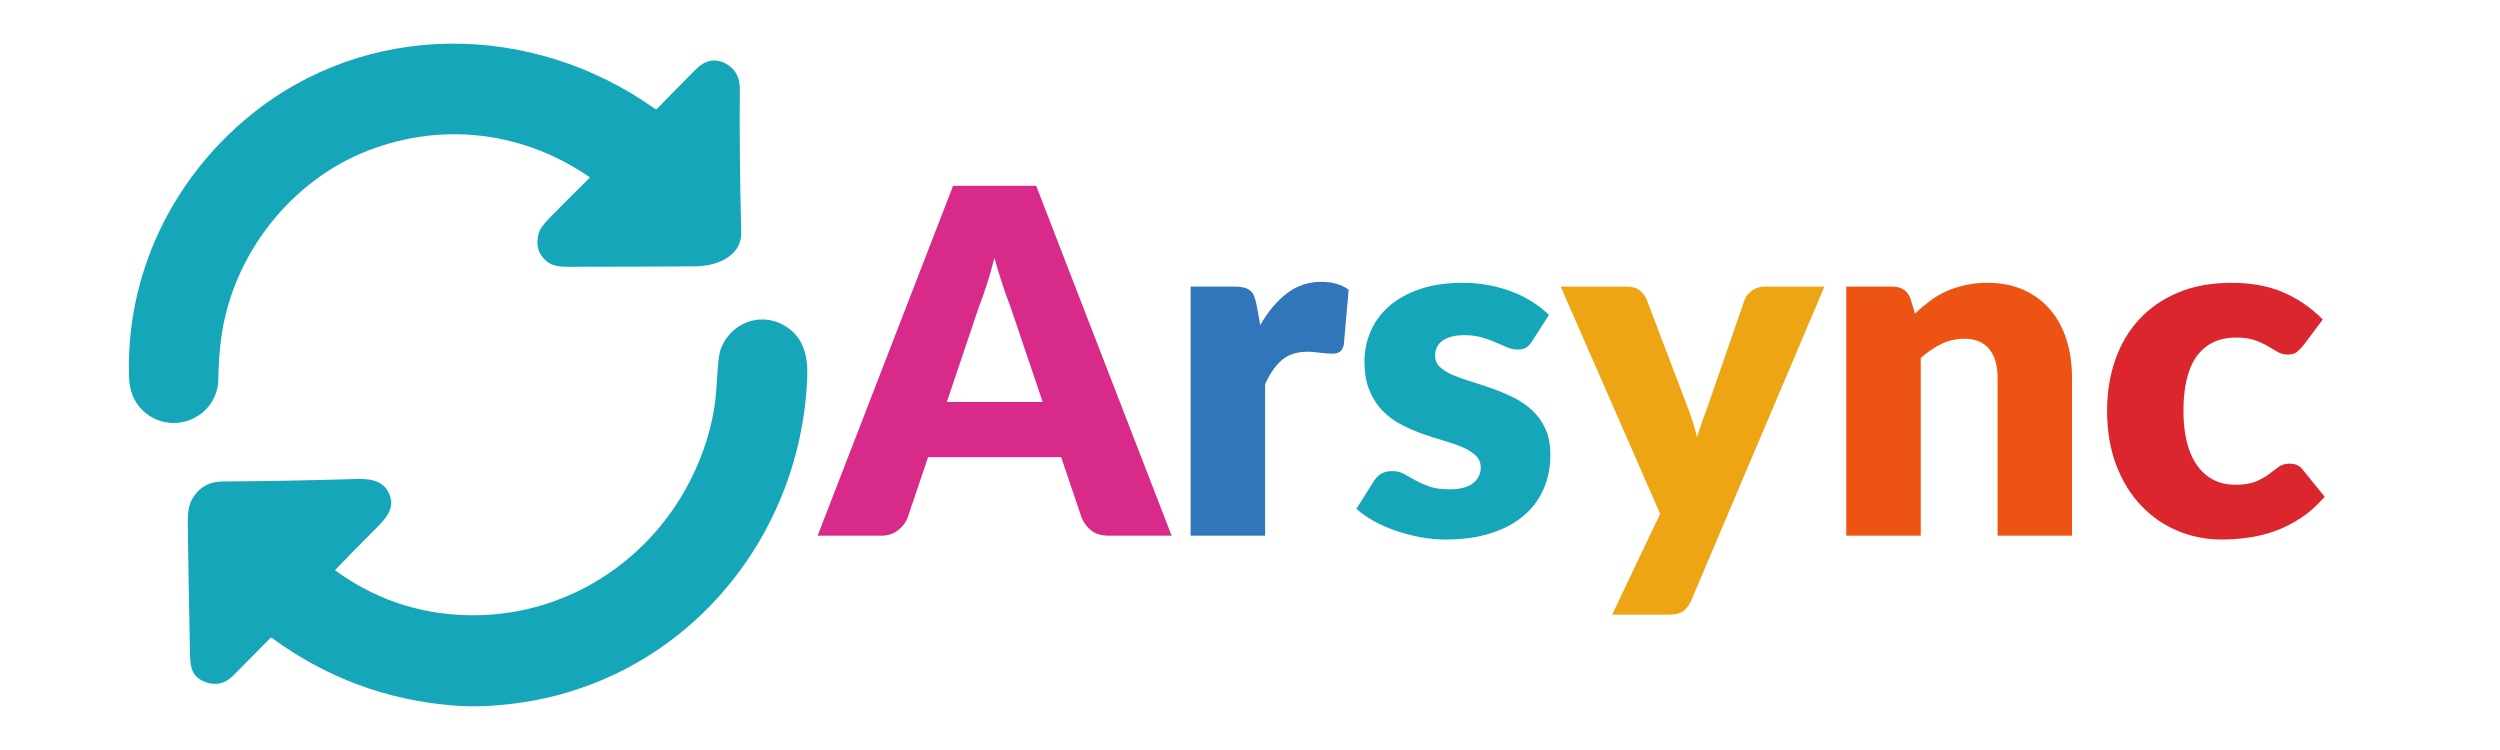
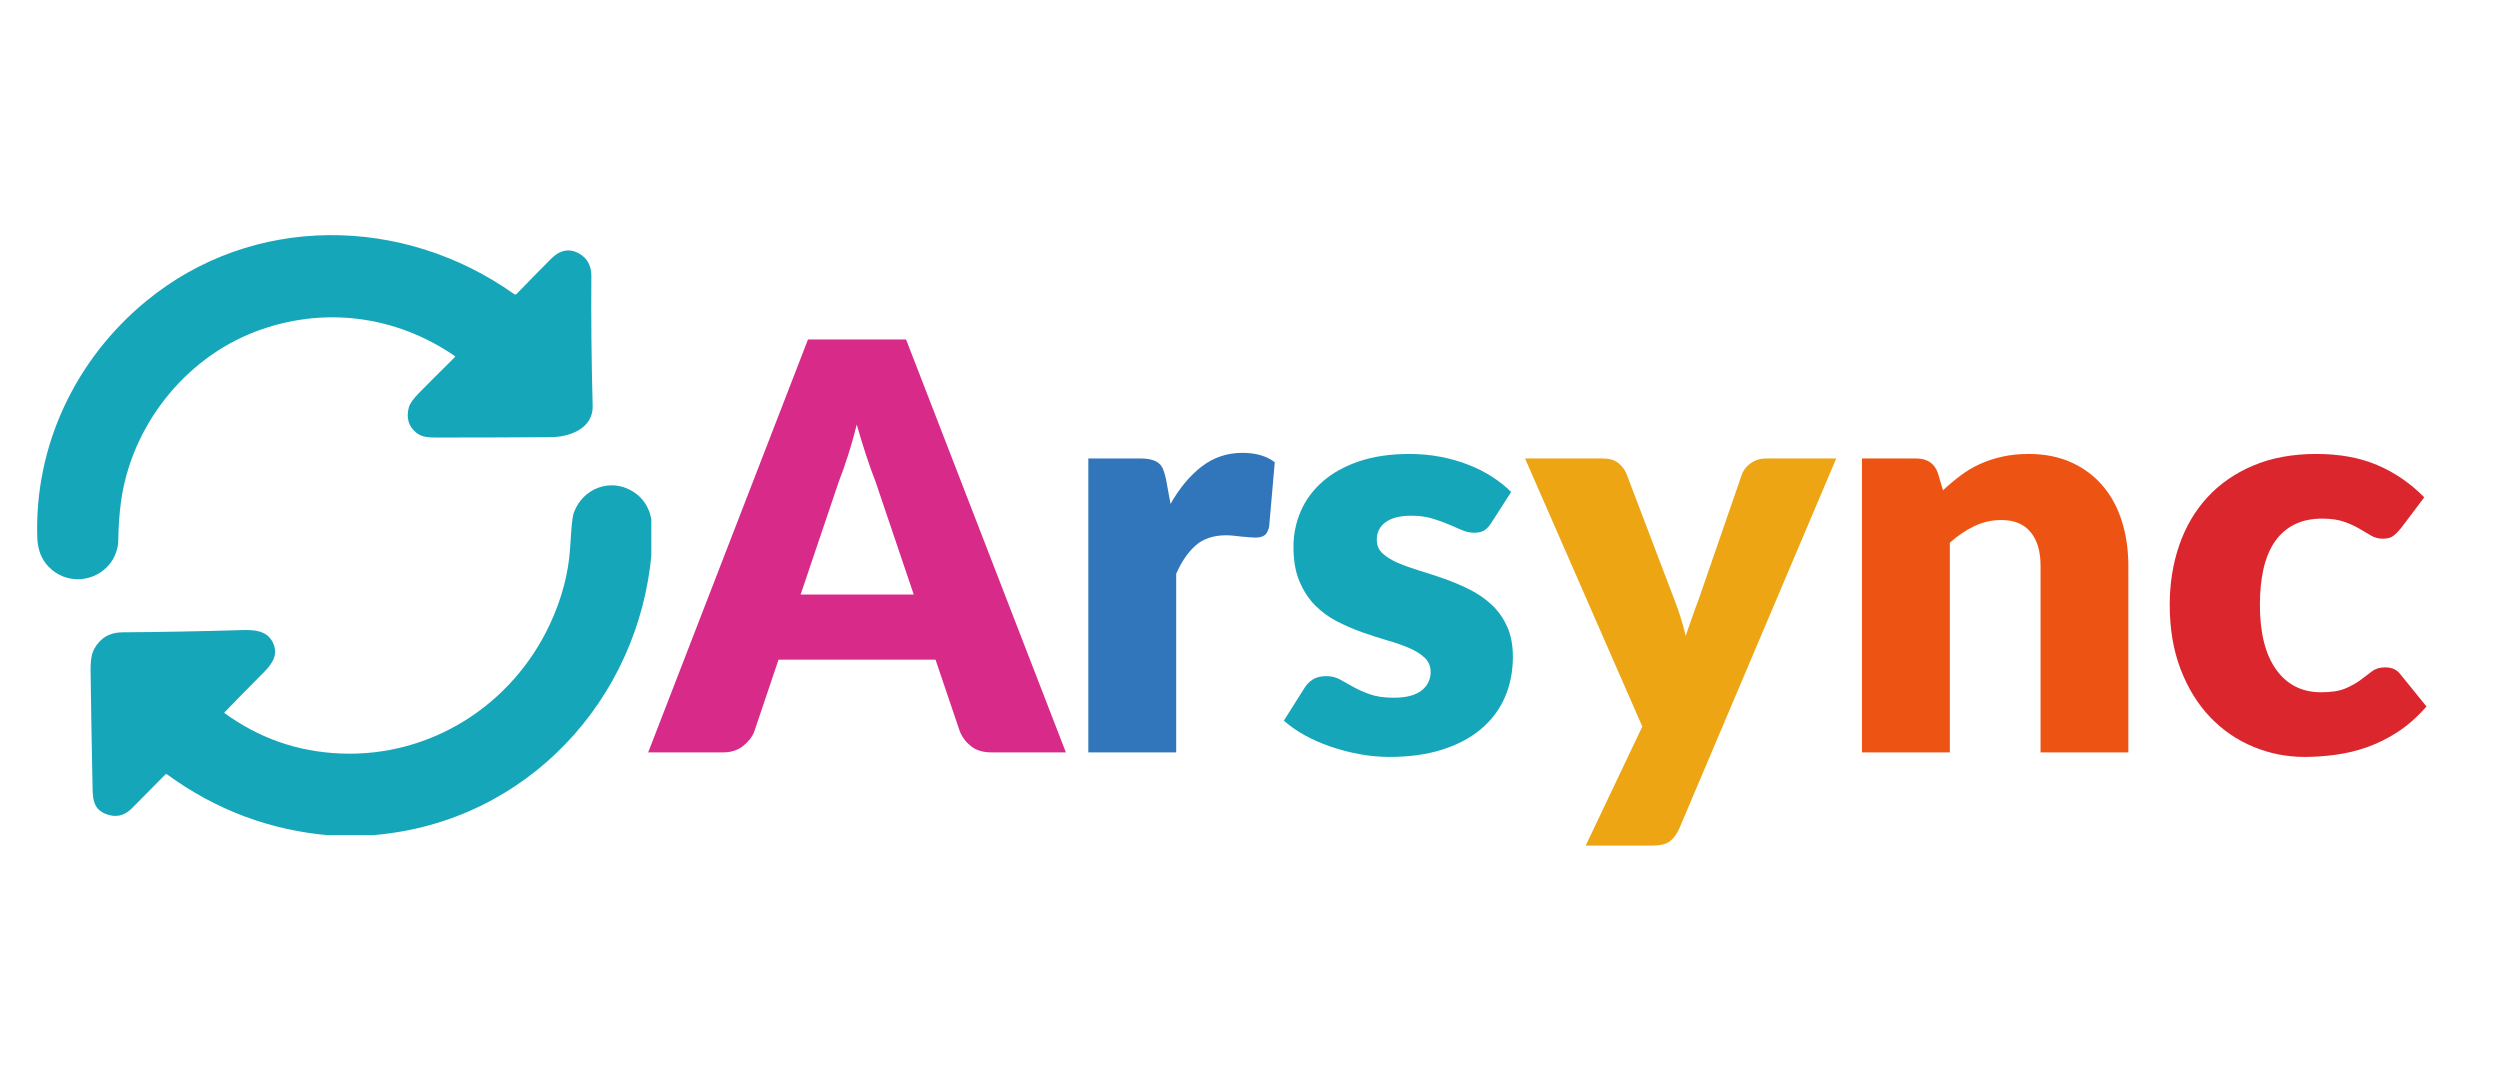
- <svg xmlns="http://www.w3.org/2000/svg" width="1000" zoomAndPan="magnify" viewBox="0 0 750 225" height="300" preserveAspectRatio="xMidYMid meet" version="1.0">
+ <svg xmlns="http://www.w3.org/2000/svg" width="700" zoomAndPan="magnify" viewBox="0 0 525 225" height="300" preserveAspectRatio="xMidYMid meet" version="1.0">
  <defs>
    <g />
-     <clipPath id="d2f04d0d69">
-       <path d="M 38.621 13.102 L 242.621 13.102 L 242.621 211.852 L 38.621 211.852 Z M 38.621 13.102 " clip-rule="nonzero" />
+     <clipPath id="da6a08f315">
+       <path d="M 7.777 49.383 L 136.777 49.383 L 136.777 175.383 L 7.777 175.383 Z M 7.777 49.383 " clip-rule="nonzero" />
    </clipPath>
-     <clipPath id="8fa29d1c7d">
-       <path d="M 0.039 36 L 107 36 L 107 142 L 0.039 142 Z M 0.039 36 " clip-rule="nonzero" />
+     <clipPath id="cc7787d309">
+       <path d="M 375 117 L 375.961 117 L 375.961 118 L 375 118 Z M 375 117 " clip-rule="nonzero" />
    </clipPath>
-     <clipPath id="d2a71f8e20">
-       <path d="M 453 141 L 453.879 141 L 453.879 142 L 453 142 Z M 453 141 " clip-rule="nonzero" />
-     </clipPath>
-     <clipPath id="75fa6aa0ed">
-       <rect x="0" width="454" y="0" height="173" />
+     <clipPath id="10bc53fec0">
+       <rect x="0" width="376" y="0" height="143" />
    </clipPath>
  </defs>
-   <g clip-path="url(#d2f04d0d69)">
-     <path fill="#16a6ba" d="M 176.797 53.438 C 176.852 53.387 176.875 53.324 176.867 53.25 C 176.859 53.176 176.828 53.117 176.766 53.074 C 157.188 39.586 133.074 36.512 110.762 45.035 C 87.18 54.047 69.613 76.574 66.34 101.613 C 65.832 105.512 65.547 109.684 65.488 114.137 C 65.457 116.75 64.363 119.734 62.652 121.848 C 57.66 128.035 48.23 128.742 42.488 122.801 C 40.098 120.34 38.84 117.133 38.711 113.18 C 37.699 82.574 51.488 54.016 74.672 34.941 C 110.059 5.84 159.828 6.566 196.457 32.629 C 196.688 32.793 197.004 32.762 197.203 32.562 C 201.238 28.379 205.051 24.492 208.637 20.906 C 211.586 17.949 214.672 17.375 217.898 19.18 C 220.75 20.773 221.973 23.469 221.945 26.637 C 221.828 40.035 221.973 54.352 222.375 69.578 C 222.57 77.039 214.73 79.855 208.66 79.902 C 196.59 79.988 183.906 80.035 170.598 80.035 C 168.172 80.035 165.914 79.914 164.125 78.5 C 161.477 76.398 160.633 73.562 161.598 69.992 C 161.91 68.828 162.992 67.297 164.844 65.398 C 167.129 63.062 171.113 59.078 176.797 53.438 Z M 100.625 170.922 C 100.559 170.992 100.559 171.105 100.633 171.172 C 100.637 171.176 100.645 171.18 100.648 171.184 C 112.098 179.473 124.758 183.941 139.02 184.523 C 168.852 185.746 195.852 168.496 208.316 141.598 C 212.172 133.27 214.371 124.957 214.91 116.656 C 215.102 113.75 215.238 111.742 215.32 110.629 C 215.539 107.656 215.84 105.668 216.227 104.668 C 219.184 96.91 227.992 93.453 235.227 97.609 C 241.242 101.07 242.441 107.047 242.168 113.496 C 240.098 162.559 204.453 204.41 154.973 210.961 C 148.574 211.812 142.344 212.18 135.59 211.617 C 115.785 209.965 97.781 203.23 81.586 191.406 C 81.426 191.293 81.207 191.312 81.066 191.453 C 74.613 197.984 70.91 201.727 69.961 202.684 C 67.43 205.215 64.531 205.812 61.262 204.477 C 57.676 203.004 57.074 200.297 57 196.316 C 56.645 178.43 56.43 165.93 56.355 158.816 C 56.328 156.102 56.16 152.367 57.562 149.871 C 59.586 146.277 62.672 144.465 66.82 144.445 C 79.137 144.371 92.355 144.129 106.48 143.711 C 110.289 143.598 114.461 143.781 116.48 147.578 C 118.633 151.633 116.523 154.762 113.504 157.793 C 107.609 163.707 103.316 168.082 100.625 170.922 Z M 100.625 170.922 " fill-opacity="1" fill-rule="nonzero" />
+   <g clip-path="url(#da6a08f315)">
+     <path fill="#16a6ba" d="M 95.52 74.996 C 95.551 74.965 95.566 74.922 95.562 74.875 C 95.559 74.828 95.535 74.793 95.496 74.766 C 83.066 66.199 67.754 64.246 53.586 69.66 C 38.613 75.383 27.457 89.688 25.379 105.586 C 25.055 108.062 24.875 110.711 24.836 113.539 C 24.816 115.199 24.121 117.094 23.035 118.438 C 19.867 122.363 13.879 122.812 10.23 119.043 C 8.715 117.477 7.914 115.441 7.832 112.934 C 7.191 93.496 15.949 75.363 30.672 63.25 C 53.137 44.77 84.742 45.23 108 61.781 C 108.148 61.887 108.348 61.867 108.473 61.738 C 111.039 59.082 113.461 56.617 115.734 54.34 C 117.605 52.461 119.566 52.098 121.617 53.242 C 123.43 54.254 124.203 55.965 124.188 57.977 C 124.113 66.484 124.203 75.574 124.461 85.246 C 124.586 89.984 119.605 91.773 115.75 91.801 C 108.086 91.855 100.031 91.883 91.582 91.883 C 90.043 91.883 88.605 91.809 87.469 90.91 C 85.789 89.574 85.254 87.773 85.867 85.508 C 86.062 84.77 86.75 83.797 87.93 82.59 C 89.379 81.109 91.906 78.578 95.52 74.996 Z M 47.148 149.598 C 47.105 149.641 47.109 149.711 47.152 149.754 C 47.156 149.758 47.16 149.762 47.164 149.766 C 54.434 155.027 62.473 157.863 71.531 158.234 C 90.473 159.012 107.617 148.055 115.531 130.977 C 117.98 125.688 119.379 120.41 119.719 115.141 C 119.84 113.293 119.926 112.02 119.98 111.312 C 120.117 109.426 120.309 108.164 120.555 107.527 C 122.43 102.598 128.027 100.406 132.621 103.043 C 136.438 105.242 137.199 109.039 137.027 113.133 C 135.711 144.285 113.078 170.859 81.66 175.02 C 77.594 175.562 73.641 175.793 69.352 175.438 C 56.773 174.391 45.344 170.113 35.059 162.605 C 34.957 162.535 34.816 162.543 34.73 162.633 C 30.633 166.781 28.281 169.16 27.676 169.766 C 26.07 171.371 24.23 171.754 22.152 170.906 C 19.875 169.969 19.496 168.25 19.445 165.723 C 19.223 154.363 19.086 146.426 19.039 141.91 C 19.02 140.184 18.914 137.816 19.805 136.23 C 21.09 133.945 23.051 132.797 25.684 132.785 C 33.504 132.738 41.898 132.582 50.867 132.32 C 53.285 132.246 55.934 132.363 57.219 134.773 C 58.586 137.348 57.246 139.336 55.328 141.262 C 51.582 145.016 48.855 147.793 47.148 149.598 Z M 47.148 149.598 " fill-opacity="1" fill-rule="nonzero" />
  </g>
-   <g transform="matrix(1, 0, 0, 1, 245, 19)">
-     <g clip-path="url(#75fa6aa0ed)">
-       <g clip-path="url(#8fa29d1c7d)">
-         <g fill="#d72a89" fill-opacity="1">
-           <g transform="translate(2.161714, 141.705)">
-             <g>
-               <path d="M 65.641 -40.125 L 55.906 -68.875 C 55.188 -70.695 54.414 -72.844 53.594 -75.312 C 52.781 -77.789 51.969 -80.473 51.156 -83.359 C 50.438 -80.43 49.664 -77.719 48.844 -75.219 C 48.031 -72.719 47.266 -70.555 46.547 -68.734 L 36.891 -40.125 Z M 104.328 0 L 85.453 0 C 83.336 0 81.629 -0.488 80.328 -1.469 C 79.035 -2.457 78.051 -3.723 77.375 -5.266 L 71.188 -23.562 L 31.266 -23.562 L 25.078 -5.266 C 24.547 -3.91 23.594 -2.691 22.219 -1.609 C 20.852 -0.535 19.16 0 17.141 0 L -1.875 0 L 38.766 -104.969 L 63.688 -104.969 Z M 104.328 0 " />
-             </g>
+   <g transform="matrix(1, 0, 0, 1, 135, 41)">
+     <g clip-path="url(#10bc53fec0)">
+       <g fill="#d72a89" fill-opacity="1">
+         <g transform="translate(2.664444, 117.0024)">
+           <g>
+             <path d="M 54.219 -33.156 L 46.188 -56.891 C 45.594 -58.398 44.957 -60.176 44.281 -62.219 C 43.602 -64.258 42.926 -66.473 42.25 -68.859 C 41.656 -66.441 41.02 -64.203 40.344 -62.141 C 39.676 -60.078 39.047 -58.289 38.453 -56.781 L 30.469 -33.156 Z M 86.172 0 L 70.578 0 C 68.836 0 67.43 -0.406 66.359 -1.219 C 65.285 -2.031 64.473 -3.07 63.922 -4.344 L 58.797 -19.469 L 25.828 -19.469 L 20.719 -4.344 C 20.281 -3.227 19.492 -2.223 18.359 -1.328 C 17.234 -0.441 15.836 0 14.172 0 L -1.547 0 L 32.016 -86.719 L 52.609 -86.719 Z M 86.172 0 " />
          </g>
        </g>
      </g>
      <g fill="#d72a89" fill-opacity="1">
-         <g transform="translate(104.6224, 141.705)">
+         <g transform="translate(87.29625, 117.0024)">
          <g />
        </g>
      </g>
      <g fill="#3176ba" fill-opacity="1">
-         <g transform="translate(104.6224, 141.705)">
+         <g transform="translate(87.29625, 117.0024)">
          <g>
-             <path d="M 28.453 -63.188 C 30.766 -67.219 33.422 -70.383 36.422 -72.688 C 39.422 -75 42.867 -76.156 46.766 -76.156 C 50.117 -76.156 52.852 -75.363 54.969 -73.781 L 53.531 -57.344 C 53.289 -56.289 52.895 -55.57 52.344 -55.188 C 51.789 -54.801 51.035 -54.609 50.078 -54.609 C 49.691 -54.609 49.188 -54.629 48.562 -54.672 C 47.938 -54.723 47.285 -54.785 46.609 -54.859 C 45.941 -54.93 45.258 -55.004 44.562 -55.078 C 43.863 -55.148 43.227 -55.188 42.656 -55.188 C 39.383 -55.188 36.773 -54.32 34.828 -52.594 C 32.891 -50.863 31.25 -48.461 29.906 -45.391 L 29.906 0 L 7.562 0 L 7.562 -74.719 L 20.828 -74.719 C 21.93 -74.719 22.852 -74.617 23.594 -74.422 C 24.344 -74.234 24.969 -73.93 25.469 -73.516 C 25.969 -73.109 26.348 -72.566 26.609 -71.891 C 26.879 -71.223 27.113 -70.41 27.312 -69.453 Z M 28.453 -63.188 " />
+             <path d="M 23.516 -52.188 C 25.41 -55.52 27.598 -58.141 30.078 -60.047 C 32.566 -61.953 35.414 -62.906 38.625 -62.906 C 41.406 -62.906 43.664 -62.25 45.406 -60.938 L 44.219 -47.375 C 44.02 -46.5 43.691 -45.898 43.234 -45.578 C 42.773 -45.266 42.148 -45.109 41.359 -45.109 C 41.047 -45.109 40.629 -45.129 40.109 -45.172 C 39.598 -45.211 39.062 -45.258 38.5 -45.312 C 37.945 -45.375 37.383 -45.438 36.812 -45.5 C 36.238 -45.562 35.711 -45.594 35.234 -45.594 C 32.535 -45.594 30.379 -44.875 28.766 -43.438 C 27.16 -42.008 25.805 -40.031 24.703 -37.5 L 24.703 0 L 6.25 0 L 6.25 -61.719 L 17.203 -61.719 C 18.109 -61.719 18.867 -61.633 19.484 -61.469 C 20.098 -61.312 20.613 -61.066 21.031 -60.734 C 21.445 -60.398 21.766 -59.953 21.984 -59.391 C 22.203 -58.836 22.395 -58.164 22.562 -57.375 Z M 23.516 -52.188 " />
          </g>
        </g>
      </g>
      <g fill="#3176ba" fill-opacity="1">
-         <g transform="translate(159.5969, 141.705)">
+         <g transform="translate(132.7048, 117.0024)">
          <g />
        </g>
      </g>
      <g fill="#16a6ba" fill-opacity="1">
-         <g transform="translate(159.5969, 141.705)">
+         <g transform="translate(132.7048, 117.0024)">
          <g>
-             <path d="M 55.047 -58.359 C 54.461 -57.441 53.848 -56.789 53.203 -56.406 C 52.555 -56.031 51.727 -55.844 50.719 -55.844 C 49.664 -55.844 48.609 -56.066 47.547 -56.516 C 46.492 -56.973 45.352 -57.469 44.125 -58 C 42.906 -58.531 41.523 -59.02 39.984 -59.469 C 38.453 -59.926 36.695 -60.156 34.719 -60.156 C 31.883 -60.156 29.711 -59.613 28.203 -58.531 C 26.691 -57.457 25.938 -55.957 25.938 -54.031 C 25.938 -52.645 26.426 -51.492 27.406 -50.578 C 28.395 -49.66 29.707 -48.852 31.344 -48.156 C 32.977 -47.469 34.828 -46.812 36.891 -46.188 C 38.953 -45.562 41.062 -44.863 43.219 -44.094 C 45.383 -43.32 47.5 -42.422 49.562 -41.391 C 51.633 -40.359 53.484 -39.082 55.109 -37.562 C 56.742 -36.051 58.051 -34.211 59.031 -32.047 C 60.02 -29.891 60.516 -27.301 60.516 -24.281 C 60.516 -20.582 59.844 -17.172 58.5 -14.047 C 57.156 -10.922 55.148 -8.227 52.484 -5.969 C 49.816 -3.719 46.523 -1.969 42.609 -0.719 C 38.703 0.531 34.203 1.156 29.109 1.156 C 26.555 1.156 24.008 0.914 21.469 0.438 C 18.926 -0.039 16.461 -0.688 14.078 -1.5 C 11.703 -2.32 9.504 -3.297 7.484 -4.422 C 5.473 -5.555 3.75 -6.77 2.312 -8.062 L 7.5 -16.281 C 8.07 -17.238 8.801 -17.992 9.688 -18.547 C 10.57 -19.098 11.711 -19.375 13.109 -19.375 C 14.41 -19.375 15.578 -19.086 16.609 -18.516 C 17.641 -17.941 18.754 -17.316 19.953 -16.641 C 21.16 -15.973 22.566 -15.348 24.172 -14.766 C 25.773 -14.191 27.805 -13.906 30.266 -13.906 C 31.992 -13.906 33.457 -14.082 34.656 -14.438 C 35.852 -14.801 36.812 -15.297 37.531 -15.922 C 38.25 -16.547 38.773 -17.242 39.109 -18.016 C 39.453 -18.785 39.625 -19.578 39.625 -20.391 C 39.625 -21.879 39.117 -23.102 38.109 -24.062 C 37.098 -25.02 35.773 -25.848 34.141 -26.547 C 32.516 -27.242 30.656 -27.891 28.562 -28.484 C 26.477 -29.086 24.352 -29.773 22.188 -30.547 C 20.031 -31.316 17.906 -32.238 15.812 -33.312 C 13.727 -34.395 11.867 -35.766 10.234 -37.422 C 8.598 -39.078 7.273 -41.109 6.266 -43.516 C 5.254 -45.922 4.75 -48.828 4.75 -52.234 C 4.75 -55.398 5.359 -58.41 6.578 -61.266 C 7.805 -64.129 9.645 -66.641 12.094 -68.797 C 14.551 -70.961 17.629 -72.68 21.328 -73.953 C 25.023 -75.223 29.348 -75.859 34.297 -75.859 C 36.984 -75.859 39.586 -75.617 42.109 -75.141 C 44.629 -74.66 46.992 -73.988 49.203 -73.125 C 51.41 -72.258 53.426 -71.238 55.25 -70.062 C 57.082 -68.883 58.695 -67.602 60.094 -66.219 Z M 55.047 -58.359 " />
+             <path d="M 45.469 -48.203 C 44.988 -47.453 44.484 -46.914 43.953 -46.594 C 43.422 -46.281 42.738 -46.125 41.906 -46.125 C 41.031 -46.125 40.156 -46.312 39.281 -46.688 C 38.406 -47.062 37.461 -47.469 36.453 -47.906 C 35.441 -48.344 34.301 -48.75 33.031 -49.125 C 31.758 -49.508 30.312 -49.703 28.688 -49.703 C 26.344 -49.703 24.547 -49.254 23.297 -48.359 C 22.047 -47.461 21.422 -46.223 21.422 -44.641 C 21.422 -43.484 21.828 -42.531 22.641 -41.781 C 23.453 -41.031 24.531 -40.363 25.875 -39.781 C 27.227 -39.207 28.758 -38.66 30.469 -38.141 C 32.176 -37.629 33.922 -37.055 35.703 -36.422 C 37.492 -35.785 39.238 -35.039 40.938 -34.188 C 42.645 -33.332 44.172 -32.281 45.516 -31.031 C 46.867 -29.781 47.953 -28.266 48.766 -26.484 C 49.586 -24.703 50 -22.562 50 -20.062 C 50 -17 49.441 -14.176 48.328 -11.594 C 47.211 -9.02 45.551 -6.801 43.344 -4.938 C 41.145 -3.07 38.43 -1.625 35.203 -0.594 C 31.973 0.438 28.254 0.953 24.047 0.953 C 21.941 0.953 19.836 0.754 17.734 0.359 C 15.629 -0.035 13.594 -0.57 11.625 -1.25 C 9.664 -1.926 7.852 -2.727 6.188 -3.656 C 4.52 -4.594 3.094 -5.598 1.906 -6.672 L 6.188 -13.453 C 6.664 -14.242 7.27 -14.867 8 -15.328 C 8.738 -15.785 9.68 -16.016 10.828 -16.016 C 11.898 -16.016 12.863 -15.773 13.719 -15.297 C 14.57 -14.816 15.492 -14.301 16.484 -13.75 C 17.473 -13.195 18.633 -12.68 19.969 -12.203 C 21.301 -11.723 22.977 -11.484 25 -11.484 C 26.426 -11.484 27.633 -11.629 28.625 -11.922 C 29.613 -12.223 30.406 -12.629 31 -13.141 C 31.602 -13.66 32.039 -14.238 32.312 -14.875 C 32.594 -15.508 32.734 -16.164 32.734 -16.844 C 32.734 -18.07 32.316 -19.082 31.484 -19.875 C 30.648 -20.664 29.555 -21.348 28.203 -21.922 C 26.859 -22.504 25.32 -23.039 23.594 -23.531 C 21.875 -24.031 20.117 -24.598 18.328 -25.234 C 16.547 -25.867 14.789 -26.629 13.062 -27.516 C 11.332 -28.41 9.789 -29.539 8.438 -30.906 C 7.094 -32.281 6.004 -33.957 5.172 -35.938 C 4.336 -37.926 3.922 -40.332 3.922 -43.156 C 3.922 -45.77 4.426 -48.254 5.438 -50.609 C 6.457 -52.973 7.977 -55.047 10 -56.828 C 12.02 -58.617 14.555 -60.039 17.609 -61.094 C 20.672 -62.145 24.242 -62.672 28.328 -62.672 C 30.547 -62.672 32.695 -62.473 34.781 -62.078 C 36.863 -61.68 38.816 -61.125 40.641 -60.406 C 42.473 -59.695 44.141 -58.852 45.641 -57.875 C 47.148 -56.906 48.484 -55.844 49.641 -54.688 Z M 45.469 -48.203 " />
          </g>
        </g>
      </g>
      <g fill="#16a6ba" fill-opacity="1">
-         <g transform="translate(223.792, 141.705)">
+         <g transform="translate(185.7295, 117.0024)">
          <g />
        </g>
      </g>
      <g fill="#eda513" fill-opacity="1">
-         <g transform="translate(223.792, 141.705)">
+         <g transform="translate(185.7295, 117.0024)">
          <g>
-             <path d="M 78.531 -74.719 L 38.609 19.375 C 37.941 20.863 37.125 21.957 36.156 22.656 C 35.195 23.352 33.664 23.703 31.562 23.703 L 14.844 23.703 L 29.25 -6.562 L -0.578 -74.719 L 19.172 -74.719 C 20.898 -74.719 22.227 -74.332 23.156 -73.562 C 24.094 -72.789 24.781 -71.879 25.219 -70.828 L 37.469 -38.609 C 38.613 -35.68 39.551 -32.68 40.281 -29.609 C 40.801 -31.148 41.328 -32.688 41.859 -34.219 C 42.391 -35.758 42.941 -37.273 43.516 -38.766 L 54.609 -70.828 C 55.047 -71.93 55.816 -72.852 56.922 -73.594 C 58.023 -74.344 59.223 -74.719 60.516 -74.719 Z M 78.531 -74.719 " />
+             <path d="M 64.875 -61.719 L 31.906 16.016 C 31.344 17.242 30.664 18.145 29.875 18.719 C 29.082 19.289 27.812 19.578 26.062 19.578 L 12.266 19.578 L 24.156 -5.422 L -0.469 -61.719 L 15.828 -61.719 C 17.254 -61.719 18.352 -61.398 19.125 -60.766 C 19.906 -60.129 20.473 -59.375 20.828 -58.5 L 30.953 -31.906 C 31.898 -29.477 32.672 -27 33.266 -24.469 C 33.703 -25.727 34.141 -26.992 34.578 -28.266 C 35.016 -29.535 35.473 -30.785 35.953 -32.016 L 45.109 -58.5 C 45.473 -59.414 46.109 -60.18 47.016 -60.797 C 47.93 -61.41 48.926 -61.719 50 -61.719 Z M 64.875 -61.719 " />
          </g>
        </g>
      </g>
      <g fill="#eda513" fill-opacity="1">
-         <g transform="translate(301.3161, 141.705)">
+         <g transform="translate(249.7639, 117.0024)">
          <g />
        </g>
      </g>
      <g fill="#ed5413" fill-opacity="1">
-         <g transform="translate(301.3161, 141.705)">
+         <g transform="translate(249.7639, 117.0024)">
          <g>
-             <path d="M 28.172 -66.641 C 29.609 -67.984 31.094 -69.234 32.625 -70.391 C 34.164 -71.547 35.812 -72.52 37.562 -73.312 C 39.32 -74.102 41.223 -74.723 43.266 -75.172 C 45.305 -75.629 47.523 -75.859 49.922 -75.859 C 54.004 -75.859 57.617 -75.148 60.766 -73.734 C 63.91 -72.316 66.562 -70.348 68.719 -67.828 C 70.883 -65.305 72.52 -62.305 73.625 -58.828 C 74.727 -55.348 75.281 -51.566 75.281 -47.484 L 75.281 0 L 52.953 0 L 52.953 -47.484 C 52.953 -51.129 52.109 -53.973 50.422 -56.016 C 48.742 -58.055 46.273 -59.078 43.016 -59.078 C 40.566 -59.078 38.27 -58.562 36.125 -57.531 C 33.988 -56.5 31.914 -55.094 29.906 -53.312 L 29.906 0 L 7.562 0 L 7.562 -74.719 L 21.391 -74.719 C 24.18 -74.719 26.008 -73.469 26.875 -70.969 Z M 28.172 -66.641 " />
+             <path d="M 23.266 -55.047 C 24.461 -56.16 25.691 -57.191 26.953 -58.141 C 28.223 -59.098 29.582 -59.906 31.031 -60.562 C 32.477 -61.219 34.047 -61.734 35.734 -62.109 C 37.422 -62.484 39.258 -62.672 41.25 -62.672 C 44.613 -62.672 47.594 -62.082 50.188 -60.906 C 52.789 -59.738 54.984 -58.113 56.766 -56.031 C 58.555 -53.945 59.906 -51.469 60.812 -48.594 C 61.727 -45.719 62.188 -42.594 62.188 -39.219 L 62.188 0 L 43.75 0 L 43.75 -39.219 C 43.75 -42.238 43.051 -44.586 41.656 -46.266 C 40.27 -47.953 38.227 -48.797 35.531 -48.797 C 33.508 -48.797 31.613 -48.367 29.844 -47.516 C 28.082 -46.672 26.367 -45.516 24.703 -44.047 L 24.703 0 L 6.25 0 L 6.25 -61.719 L 17.672 -61.719 C 19.973 -61.719 21.484 -60.688 22.203 -58.625 Z M 23.266 -55.047 " />
          </g>
        </g>
      </g>
      <g fill="#ed5413" fill-opacity="1">
-         <g transform="translate(383.4557, 141.705)">
+         <g transform="translate(317.6106, 117.0024)">
          <g />
        </g>
      </g>
      <g fill="#db262e" fill-opacity="1">
-         <g transform="translate(383.4557, 141.705)">
+         <g transform="translate(317.6106, 117.0024)">
          <g>
-             <path d="M 62.469 -56.984 C 61.789 -56.172 61.141 -55.523 60.516 -55.047 C 59.891 -54.566 59.004 -54.328 57.859 -54.328 C 56.754 -54.328 55.754 -54.586 54.859 -55.109 C 53.973 -55.641 52.977 -56.227 51.875 -56.875 C 50.77 -57.531 49.473 -58.117 47.984 -58.641 C 46.492 -59.172 44.645 -59.438 42.438 -59.438 C 39.695 -59.438 37.328 -58.93 35.328 -57.922 C 33.336 -56.91 31.691 -55.469 30.391 -53.594 C 29.098 -51.727 28.141 -49.438 27.516 -46.719 C 26.891 -44.008 26.578 -40.945 26.578 -37.531 C 26.578 -30.375 27.957 -24.875 30.719 -21.031 C 33.488 -17.195 37.297 -15.281 42.141 -15.281 C 44.734 -15.281 46.785 -15.602 48.297 -16.25 C 49.816 -16.895 51.102 -17.613 52.156 -18.406 C 53.219 -19.195 54.191 -19.926 55.078 -20.594 C 55.961 -21.27 57.082 -21.609 58.438 -21.609 C 60.207 -21.609 61.551 -20.961 62.469 -19.672 L 68.953 -11.672 C 66.641 -9.023 64.211 -6.875 61.672 -5.219 C 59.129 -3.562 56.523 -2.266 53.859 -1.328 C 51.191 -0.391 48.508 0.254 45.812 0.609 C 43.125 0.973 40.508 1.156 37.969 1.156 C 33.406 1.156 29.047 0.289 24.891 -1.438 C 20.734 -3.164 17.082 -5.676 13.938 -8.969 C 10.789 -12.258 8.289 -16.305 6.438 -21.109 C 4.594 -25.91 3.672 -31.383 3.672 -37.531 C 3.672 -42.914 4.473 -47.945 6.078 -52.625 C 7.691 -57.312 10.07 -61.367 13.219 -64.797 C 16.363 -68.234 20.254 -70.938 24.891 -72.906 C 29.523 -74.875 34.895 -75.859 41 -75.859 C 46.852 -75.859 51.988 -74.922 56.406 -73.047 C 60.832 -71.18 64.82 -68.445 68.375 -64.844 Z M 62.469 -56.984 " />
+             <path d="M 51.594 -47.078 C 51.039 -46.398 50.504 -45.863 49.984 -45.469 C 49.473 -45.07 48.742 -44.875 47.797 -44.875 C 46.879 -44.875 46.051 -45.094 45.312 -45.531 C 44.582 -45.969 43.758 -46.453 42.844 -46.984 C 41.938 -47.523 40.867 -48.008 39.641 -48.438 C 38.41 -48.875 36.883 -49.094 35.062 -49.094 C 32.789 -49.094 30.832 -48.676 29.188 -47.844 C 27.539 -47.008 26.18 -45.816 25.109 -44.266 C 24.047 -42.723 23.254 -40.832 22.734 -38.594 C 22.223 -36.352 21.969 -33.82 21.969 -31 C 21.969 -25.094 23.109 -20.551 25.391 -17.375 C 27.672 -14.207 30.812 -12.625 34.812 -12.625 C 36.957 -12.625 38.656 -12.891 39.906 -13.422 C 41.156 -13.953 42.219 -14.547 43.094 -15.203 C 43.969 -15.859 44.77 -16.461 45.5 -17.016 C 46.227 -17.578 47.148 -17.859 48.266 -17.859 C 49.734 -17.859 50.844 -17.32 51.594 -16.25 L 56.953 -9.641 C 55.047 -7.461 53.039 -5.688 50.938 -4.312 C 48.844 -2.945 46.691 -1.875 44.484 -1.094 C 42.285 -0.32 40.07 0.207 37.844 0.5 C 35.625 0.801 33.461 0.953 31.359 0.953 C 27.586 0.953 23.988 0.238 20.562 -1.188 C 17.133 -2.613 14.117 -4.688 11.516 -7.406 C 8.922 -10.125 6.859 -13.469 5.328 -17.438 C 3.797 -21.406 3.031 -25.926 3.031 -31 C 3.031 -35.445 3.691 -39.602 5.016 -43.469 C 6.348 -47.344 8.312 -50.695 10.906 -53.531 C 13.508 -56.375 16.727 -58.609 20.562 -60.234 C 24.395 -61.859 28.828 -62.672 33.859 -62.672 C 38.703 -62.672 42.945 -61.895 46.594 -60.344 C 50.25 -58.801 53.547 -56.539 56.484 -53.562 Z M 51.594 -47.078 " />
          </g>
        </g>
      </g>
-       <g clip-path="url(#d2a71f8e20)">
+       <g clip-path="url(#cc7787d309)">
        <g fill="#db262e" fill-opacity="1">
-           <g transform="translate(453.5654, 141.705)">
+           <g transform="translate(375.5207, 117.0024)">
            <g />
          </g>
        </g>
      </g>
    </g>
  </g>
</svg>
